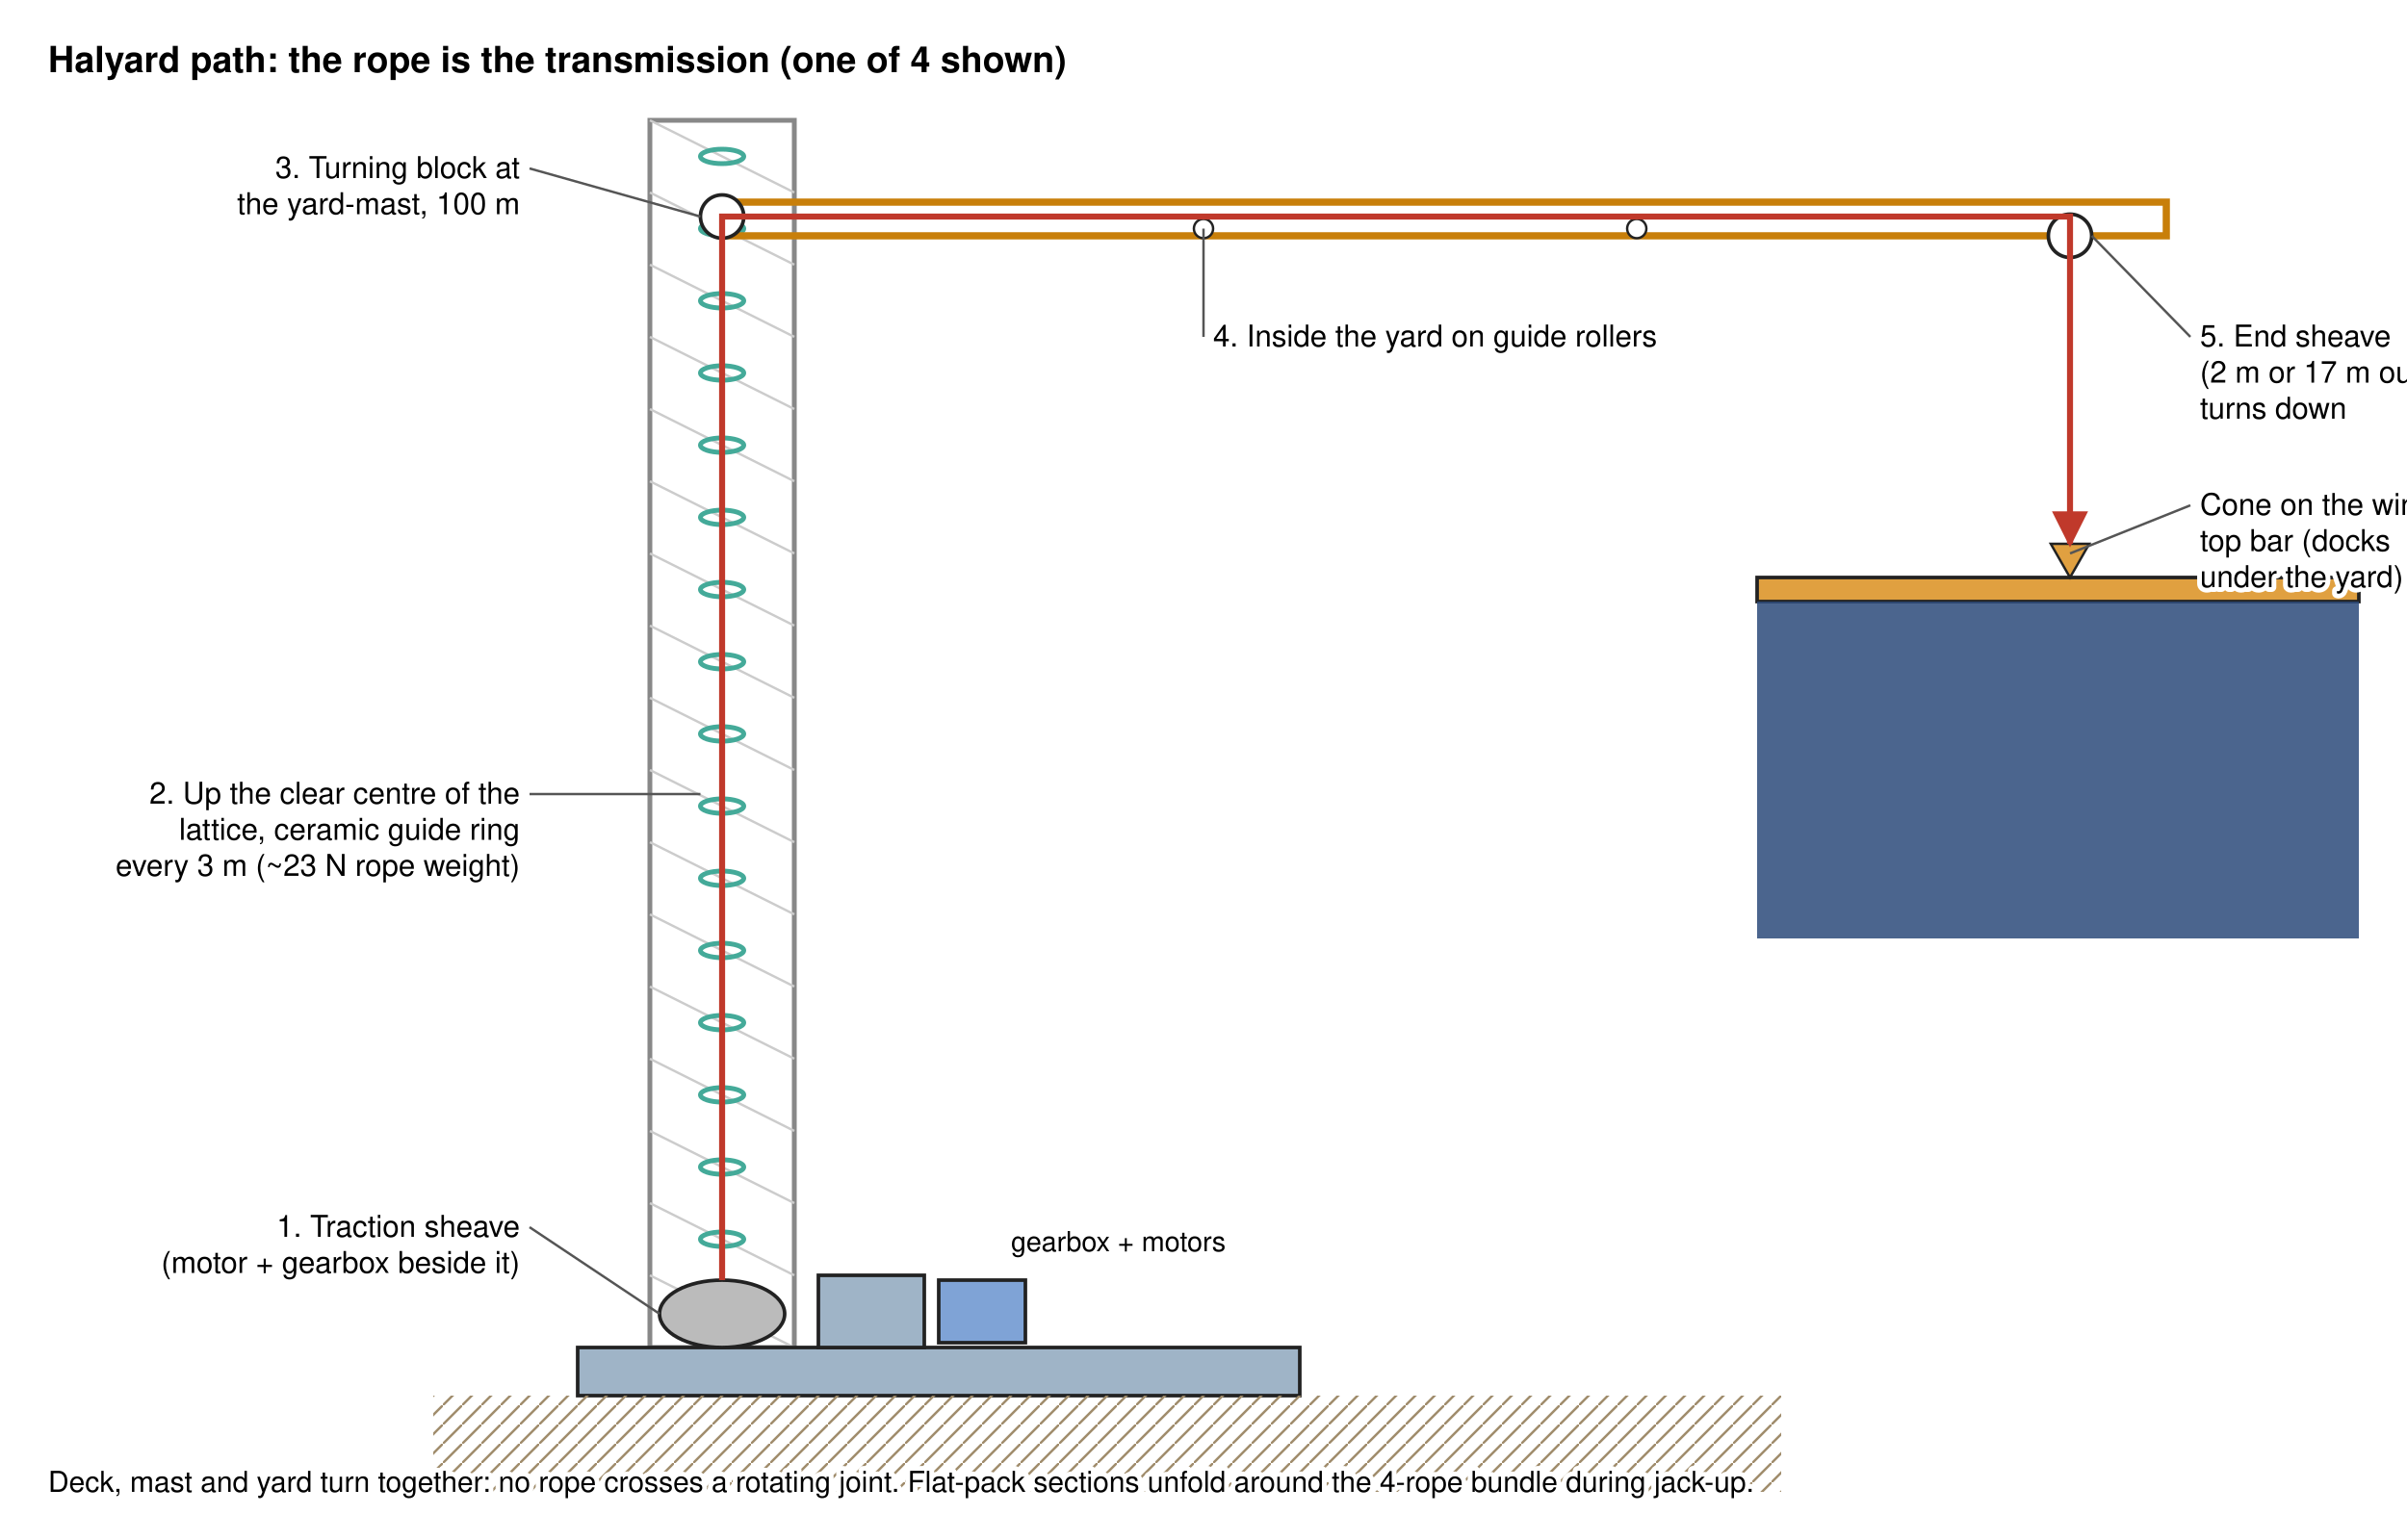
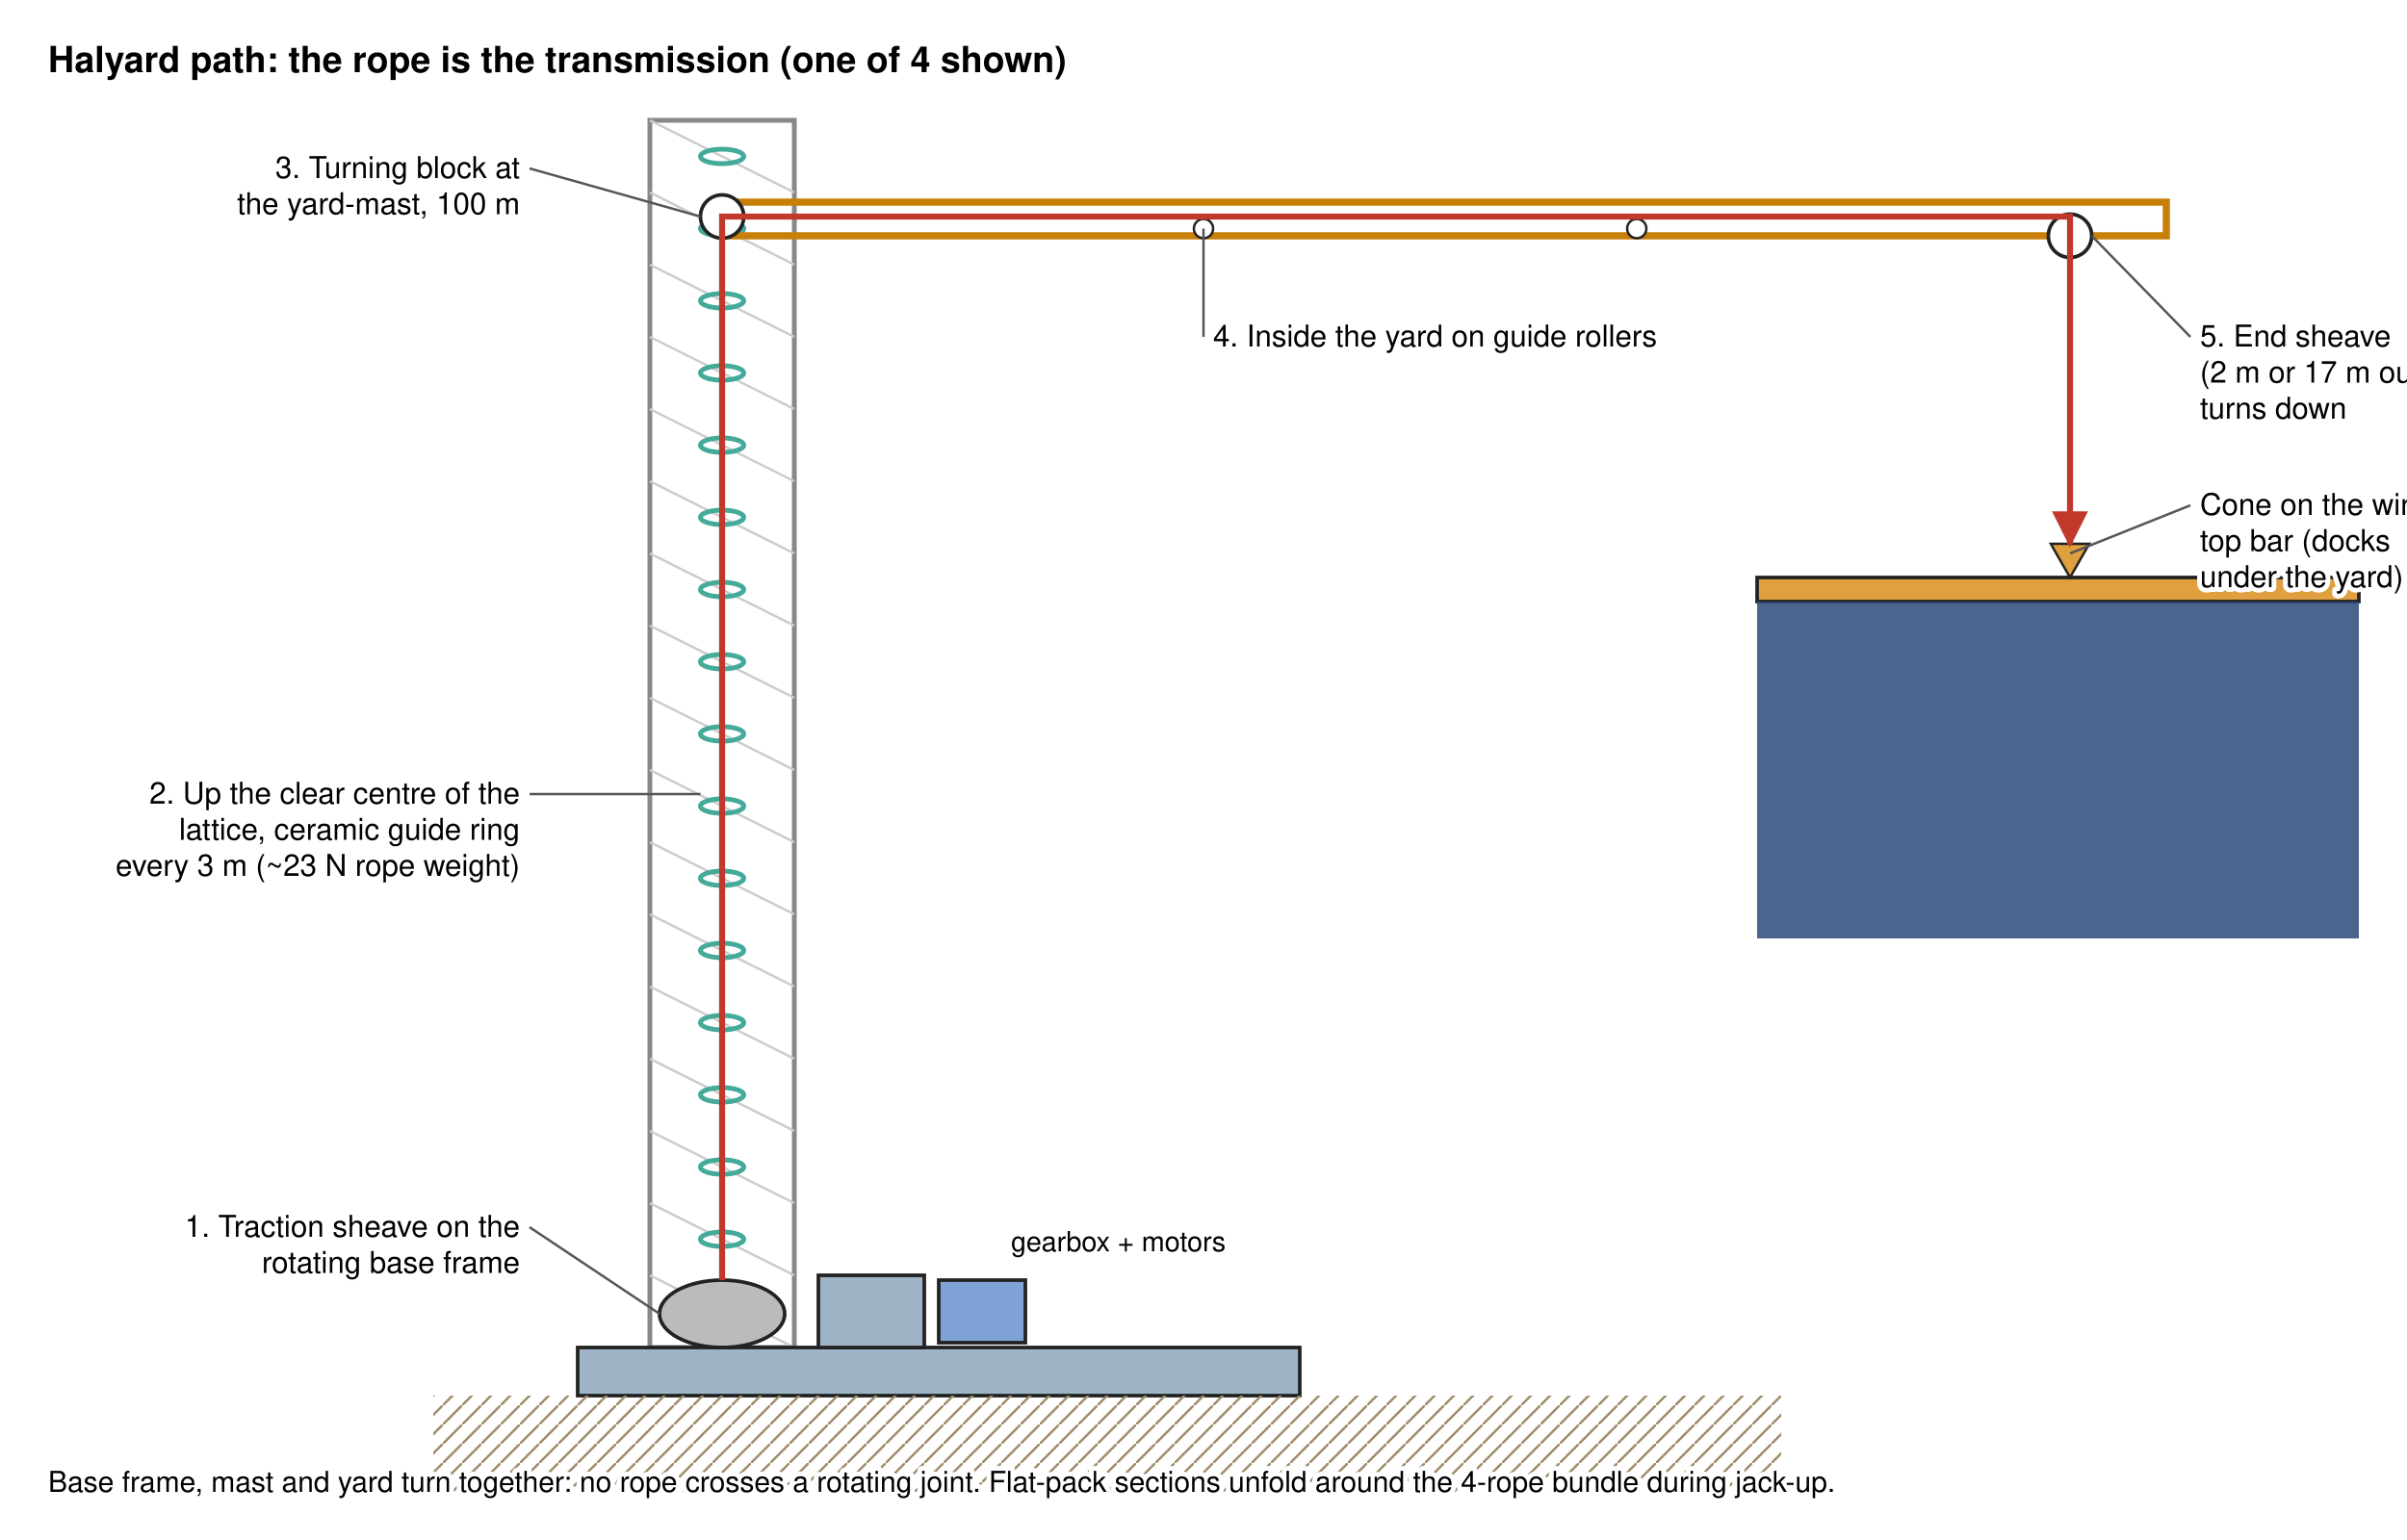
<svg xmlns="http://www.w3.org/2000/svg" viewBox="0 0 1000 640" font-family="Helvetica, Arial, sans-serif" font-size="12.5">
  <rect width="1000" height="640" fill="#fff" />
  <defs>
    <marker id="ar" viewBox="0 0 10 10" refX="9" refY="5" markerWidth="6" markerHeight="6" orient="auto-start-reverse">
      <path d="M0 0L10 5L0 10z" fill="#c0392b" />
    </marker>
    <pattern id="g" width="8" height="8" patternUnits="userSpaceOnUse">
      <path d="M0 8L8 0" stroke="#a08c6c" />
    </pattern>
  </defs>
  <style>.s{stroke:#222;stroke-width:1.5}.l{stroke:#555;stroke-width:1;fill:none}.hal{stroke:#c0392b;stroke-width:2.5;fill:none}text{paint-order:stroke;stroke:#fff;stroke-width:4px;stroke-linejoin:round}.t{font-size:15px;font-weight:bold}</style>
  <text x="20" y="30" class="t">Halyard path: the rope is the transmission (one of 4 shown)</text>
  <rect x="270" y="50" width="60" height="510" fill="none" stroke="#888" stroke-width="2" />
  <line x1="270" y1="50" x2="330" y2="80" stroke="#ccc" />
  <ellipse cx="300" cy="65" rx="9" ry="3" fill="none" stroke="#4a9" stroke-width="2" />
  <line x1="270" y1="80" x2="330" y2="110" stroke="#ccc" />
  <ellipse cx="300" cy="95" rx="9" ry="3" fill="none" stroke="#4a9" stroke-width="2" />
  <line x1="270" y1="110" x2="330" y2="140" stroke="#ccc" />
  <ellipse cx="300" cy="125" rx="9" ry="3" fill="none" stroke="#4a9" stroke-width="2" />
  <line x1="270" y1="140" x2="330" y2="170" stroke="#ccc" />
  <ellipse cx="300" cy="155" rx="9" ry="3" fill="none" stroke="#4a9" stroke-width="2" />
  <line x1="270" y1="170" x2="330" y2="200" stroke="#ccc" />
  <ellipse cx="300" cy="185" rx="9" ry="3" fill="none" stroke="#4a9" stroke-width="2" />
  <line x1="270" y1="200" x2="330" y2="230" stroke="#ccc" />
  <ellipse cx="300" cy="215" rx="9" ry="3" fill="none" stroke="#4a9" stroke-width="2" />
  <line x1="270" y1="230" x2="330" y2="260" stroke="#ccc" />
  <ellipse cx="300" cy="245" rx="9" ry="3" fill="none" stroke="#4a9" stroke-width="2" />
  <line x1="270" y1="260" x2="330" y2="290" stroke="#ccc" />
  <ellipse cx="300" cy="275" rx="9" ry="3" fill="none" stroke="#4a9" stroke-width="2" />
  <line x1="270" y1="290" x2="330" y2="320" stroke="#ccc" />
  <ellipse cx="300" cy="305" rx="9" ry="3" fill="none" stroke="#4a9" stroke-width="2" />
  <line x1="270" y1="320" x2="330" y2="350" stroke="#ccc" />
  <ellipse cx="300" cy="335" rx="9" ry="3" fill="none" stroke="#4a9" stroke-width="2" />
  <line x1="270" y1="350" x2="330" y2="380" stroke="#ccc" />
  <ellipse cx="300" cy="365" rx="9" ry="3" fill="none" stroke="#4a9" stroke-width="2" />
  <line x1="270" y1="380" x2="330" y2="410" stroke="#ccc" />
  <ellipse cx="300" cy="395" rx="9" ry="3" fill="none" stroke="#4a9" stroke-width="2" />
  <line x1="270" y1="410" x2="330" y2="440" stroke="#ccc" />
  <ellipse cx="300" cy="425" rx="9" ry="3" fill="none" stroke="#4a9" stroke-width="2" />
  <line x1="270" y1="440" x2="330" y2="470" stroke="#ccc" />
  <ellipse cx="300" cy="455" rx="9" ry="3" fill="none" stroke="#4a9" stroke-width="2" />
  <line x1="270" y1="470" x2="330" y2="500" stroke="#ccc" />
  <ellipse cx="300" cy="485" rx="9" ry="3" fill="none" stroke="#4a9" stroke-width="2" />
  <line x1="270" y1="500" x2="330" y2="530" stroke="#ccc" />
  <ellipse cx="300" cy="515" rx="9" ry="3" fill="none" stroke="#4a9" stroke-width="2" />
  <line x1="270" y1="530" x2="330" y2="560" stroke="#ccc" />
  <ellipse cx="300" cy="545" rx="9" ry="3" fill="none" stroke="#4a9" stroke-width="2" />
  <rect x="300" y="84" width="600" height="14" fill="none" stroke="#c87f0a" stroke-width="3" />
  <circle cx="300" cy="90" r="9" fill="#fff" class="s" />
  <circle cx="860" cy="98" r="9" fill="#fff" class="s" />
  <circle cx="500" cy="95" r="4" fill="#fff" stroke="#222" />
  <circle cx="680" cy="95" r="4" fill="#fff" stroke="#222" />
  <rect x="730" y="240" width="250" height="10" fill="#e0a040" class="s" />
  <path d="M860 240 l-8 -14 h16 z" fill="#e0a040" stroke="#222" />
  <rect x="730" y="250" width="250" height="140" fill="#2c4a7a" opacity="0.85" />
  <rect x="240" y="560" width="300" height="20" fill="#9fb4c7" class="s" />
  <rect x="180" y="580" width="560" height="40" fill="url(#g)" />
  <ellipse cx="300" cy="546" rx="26" ry="14" fill="#bbb" class="s" />
  <rect x="340" y="530" width="44" height="30" fill="#9fb4c7" class="s" />
  <rect x="390" y="532" width="36" height="26" fill="#7fa3d6" class="s" />
  <path d="M300 532 V90 H860 V226" class="hal" marker-end="url(#ar)" />
  <path d="M274 546L220 510" class="l" />
-   <text x="216" y="514" text-anchor="end">1. Traction sheave</text>
-   <text x="216" y="529" text-anchor="end">(motor + gearbox beside it)</text>
+   <text x="216" y="514" text-anchor="end">1. Traction sheave on the</text>
+   <text x="216" y="529" text-anchor="end">rotating base frame</text>
  <path d="M291 330L220 330" class="l" />
  <text x="216" y="334" text-anchor="end">2. Up the clear centre of the</text>
  <text x="216" y="349" text-anchor="end">lattice, ceramic guide ring</text>
  <text x="216" y="364" text-anchor="end">every 3 m (~23 N rope weight)</text>
  <path d="M291 90L220 70" class="l" />
  <text x="216" y="74" text-anchor="end">3. Turning block at</text>
  <text x="216" y="89" text-anchor="end">the yard-mast, 100 m</text>
  <path d="M500 95L500 140" class="l" />
  <text x="504" y="144" text-anchor="start">4. Inside the yard on guide rollers</text>
  <path d="M869 98L910 140" class="l" />
  <text x="914" y="144" text-anchor="start">5. End sheave</text>
  <text x="914" y="159" text-anchor="start">(2 m or 17 m out),</text>
  <text x="914" y="174" text-anchor="start">turns down</text>
  <path d="M860 230L910 210" class="l" />
  <text x="914" y="214" text-anchor="start">Cone on the wing</text>
  <text x="914" y="229" text-anchor="start">top bar (docks</text>
  <text x="914" y="244" text-anchor="start">under the yard)</text>
  <text x="420" y="520" font-size="11.5">gearbox + motors</text>
-   <text x="20" y="620" font-size="12">Deck, mast and yard turn together: no rope crosses a rotating joint. Flat-pack sections unfold around the 4-rope bundle during jack-up.</text>
+   <text x="20" y="620" font-size="12">Base frame, mast and yard turn together: no rope crosses a rotating joint. Flat-pack sections unfold around the 4-rope bundle during jack-up.</text>
</svg>
